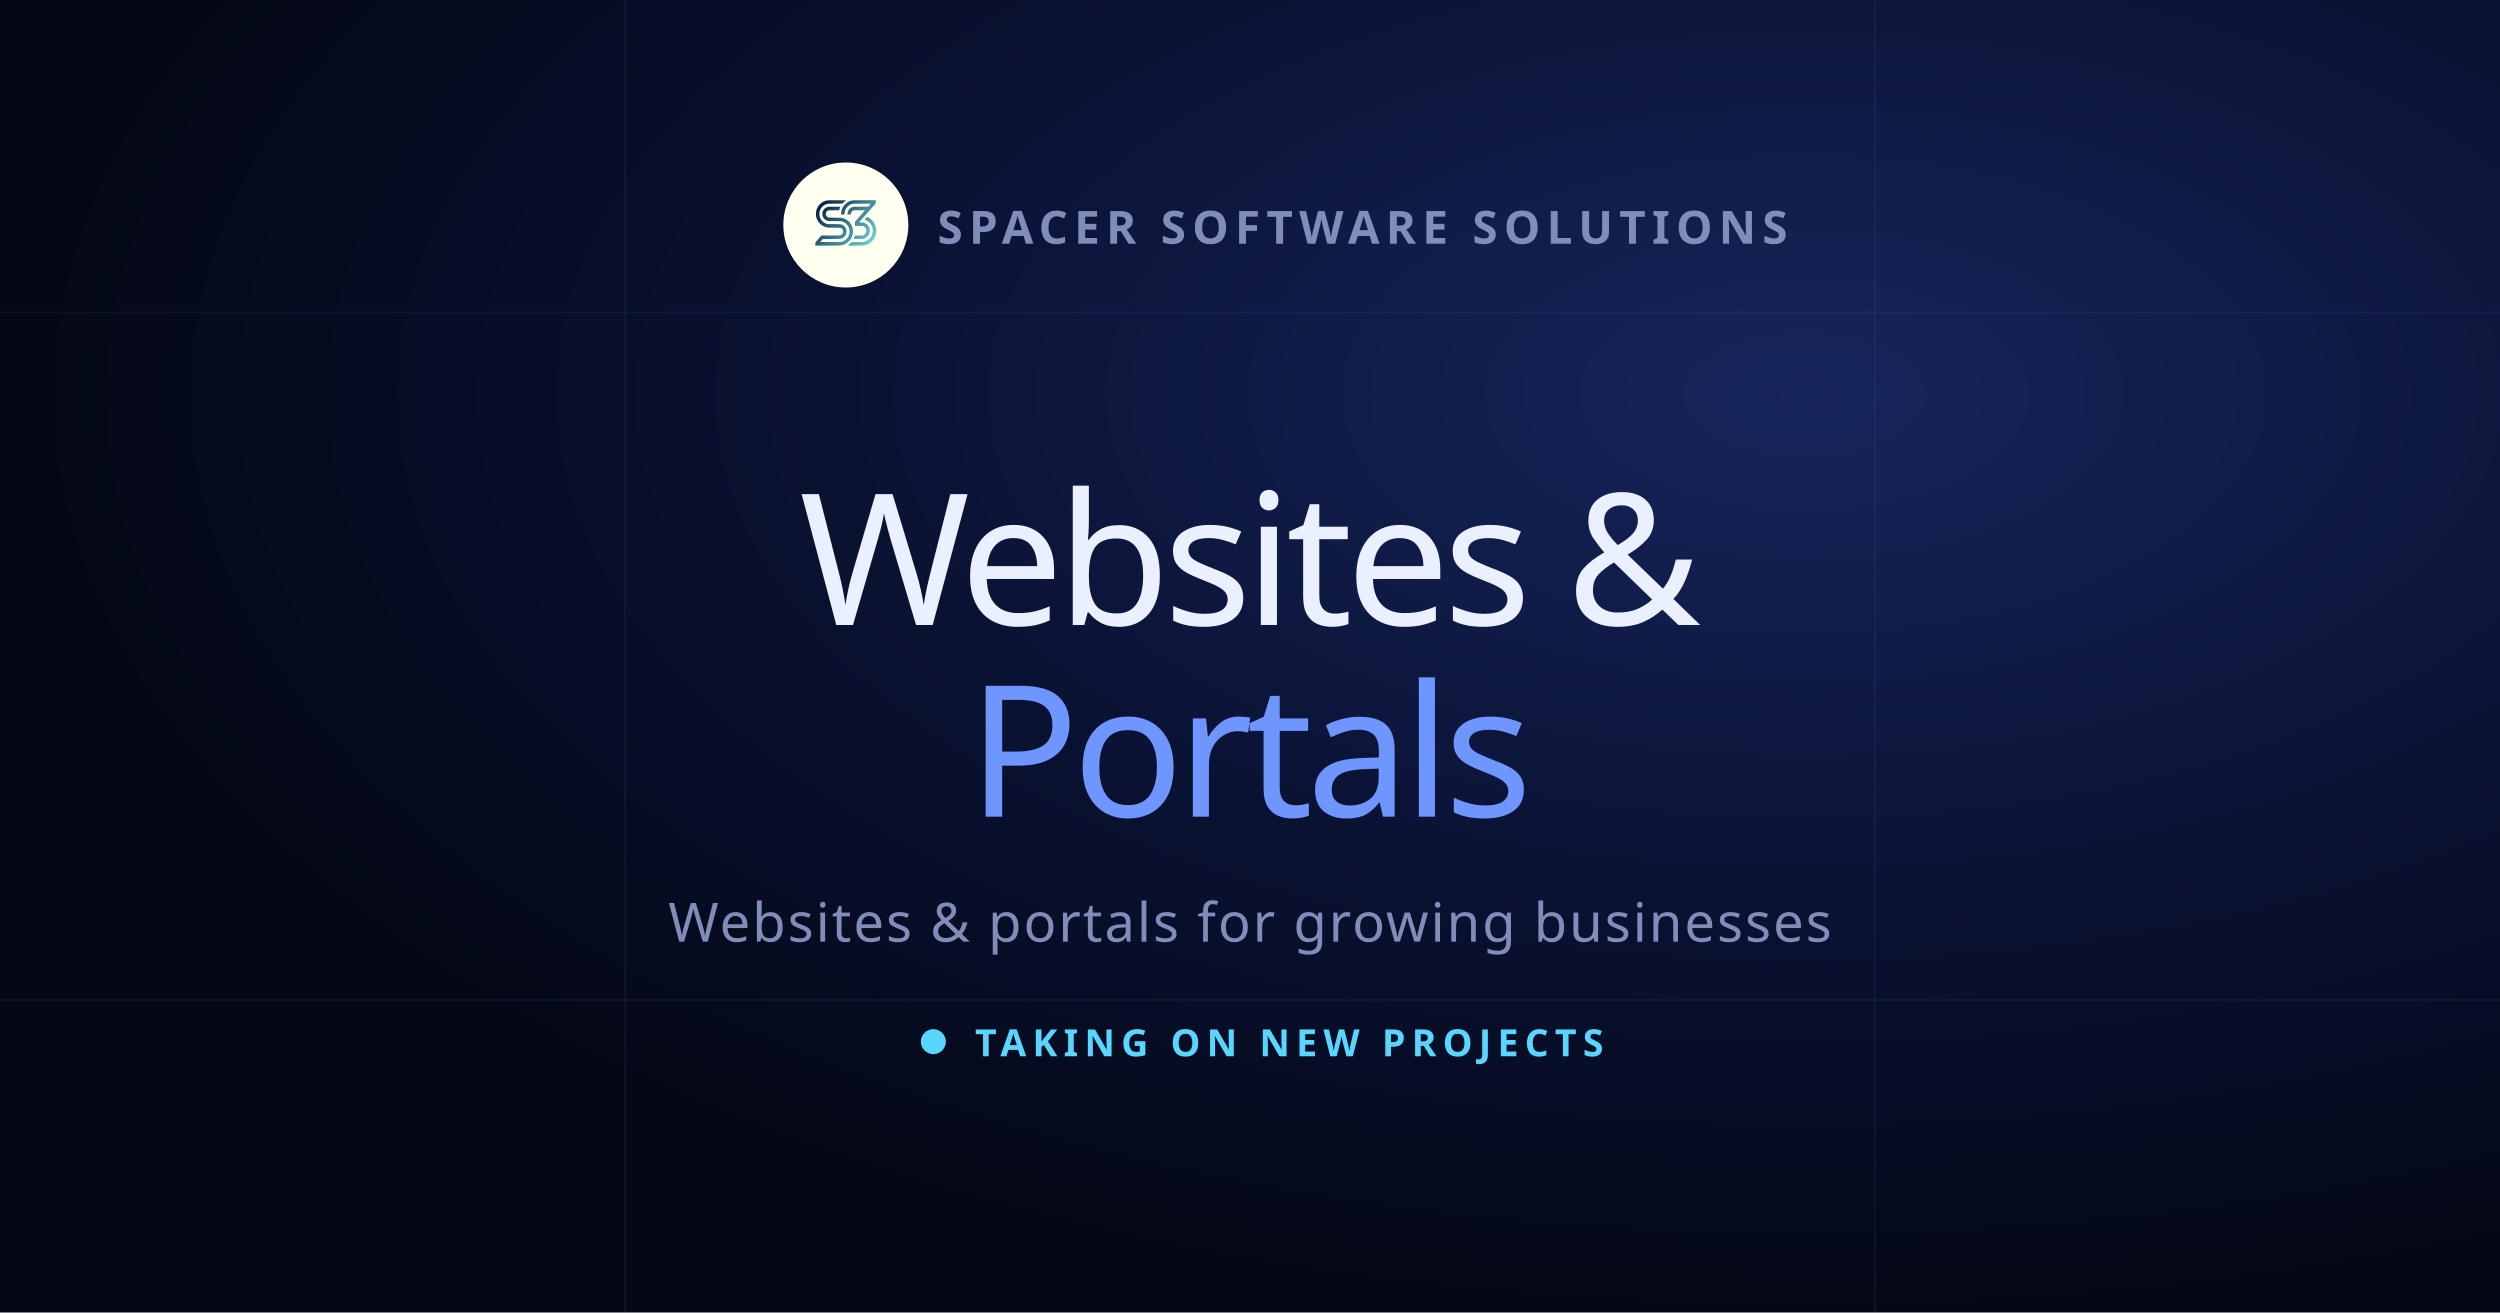
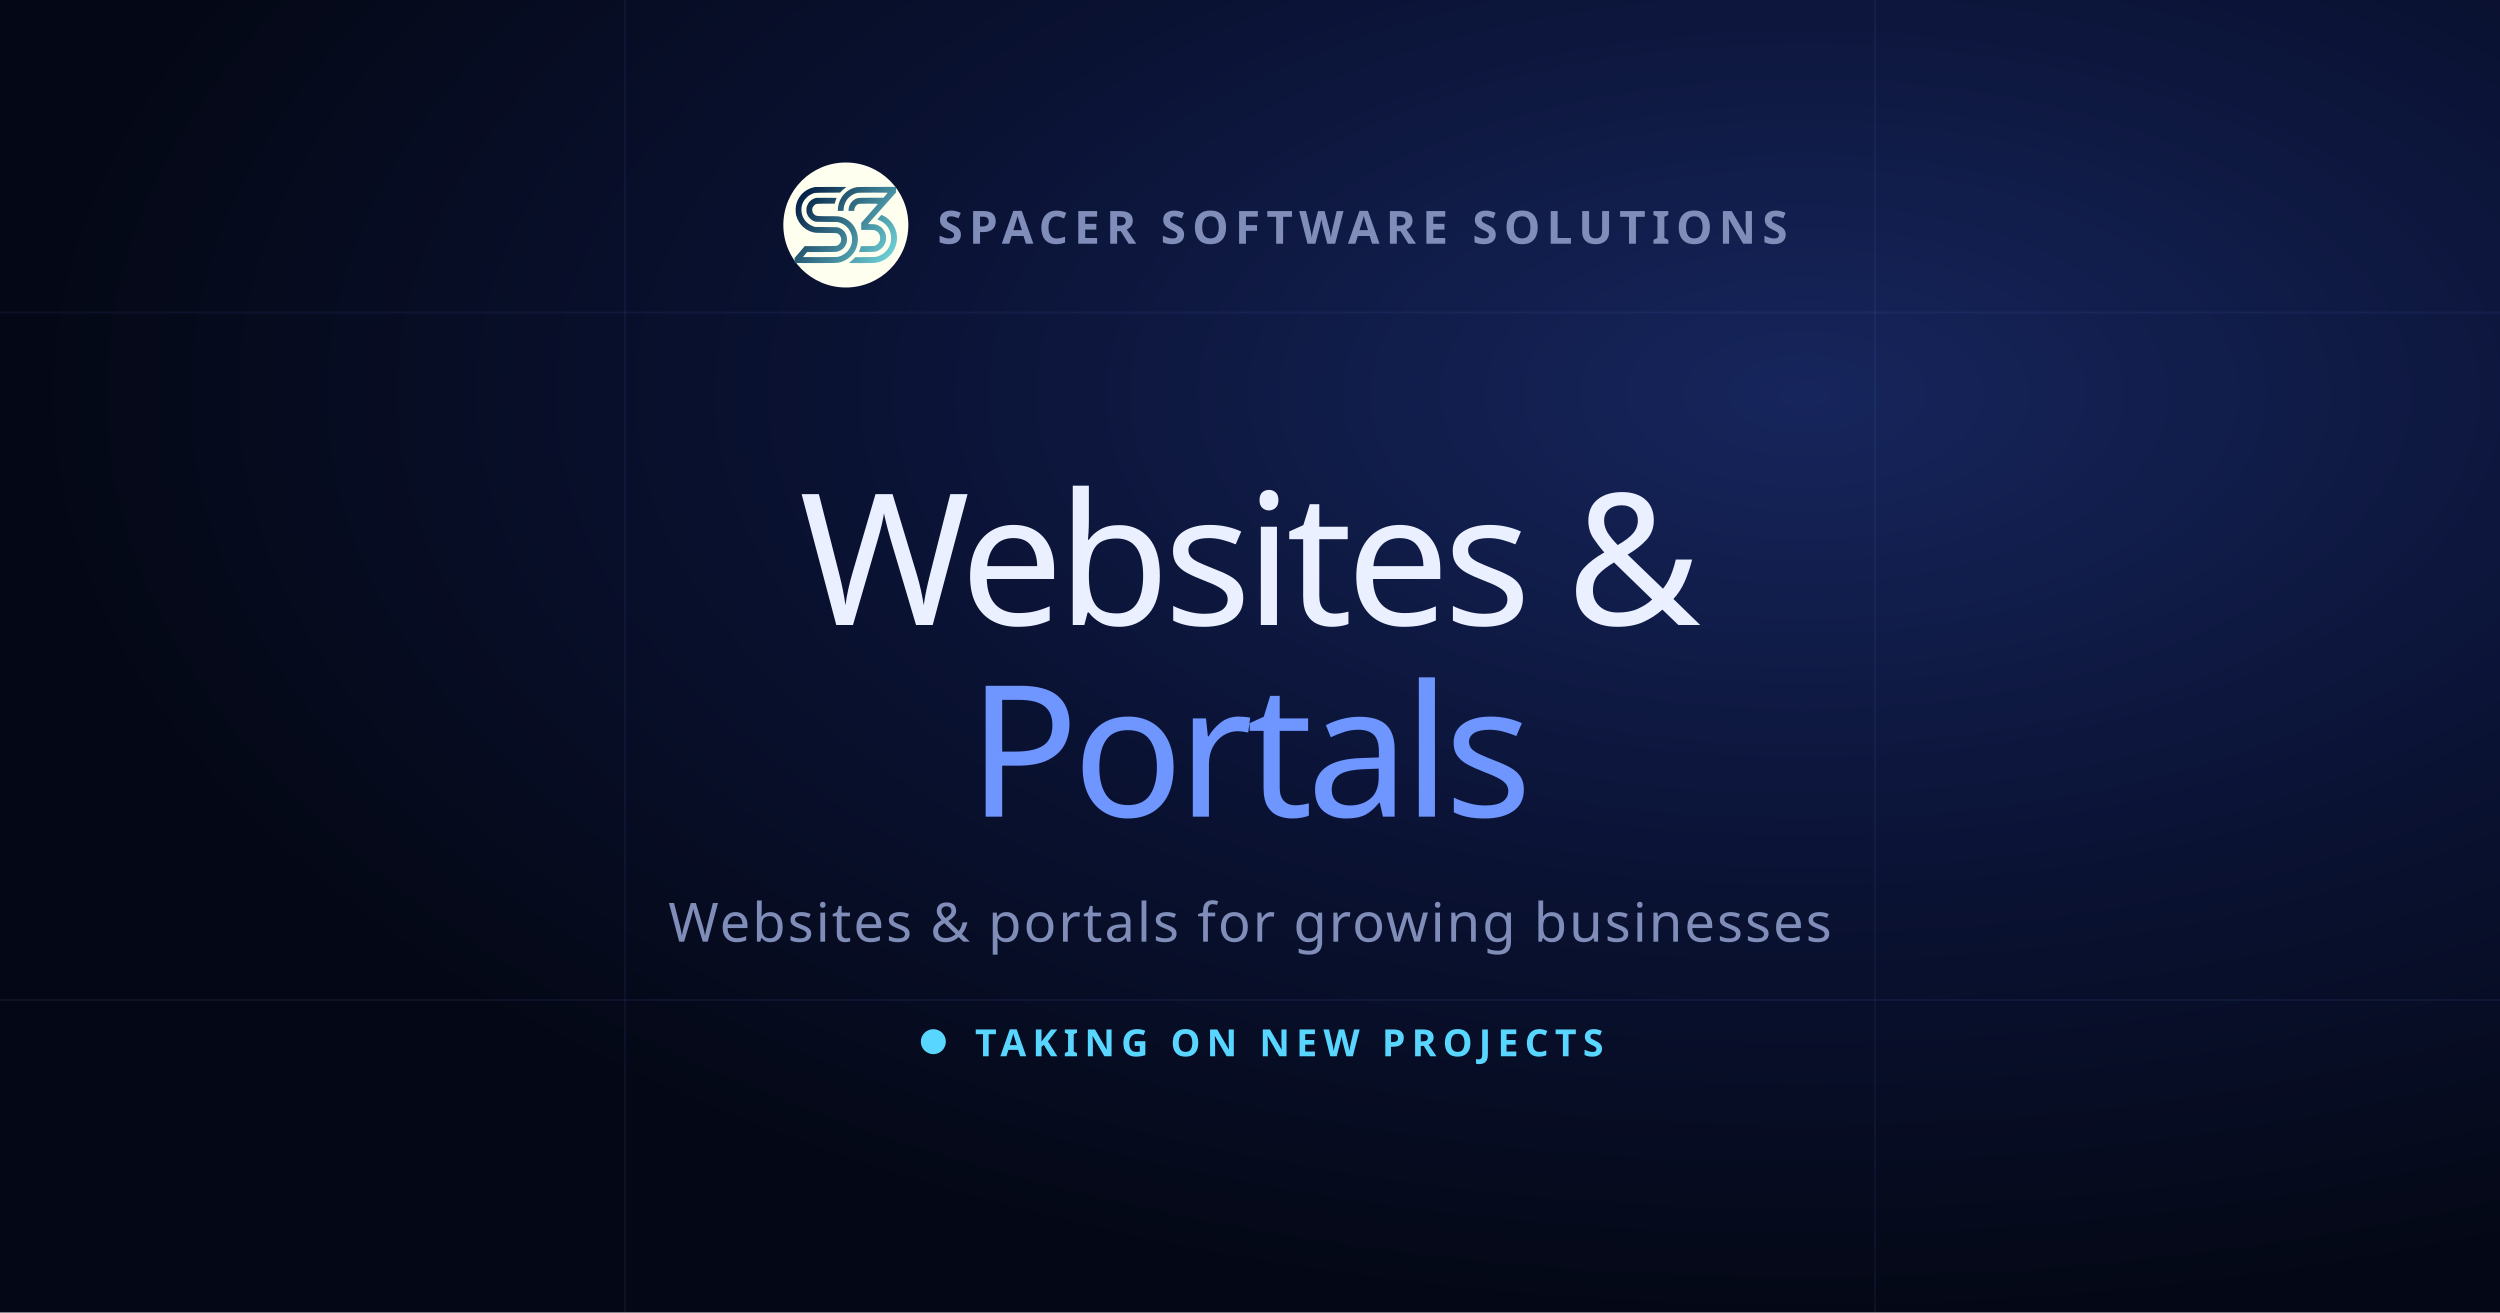
<svg xmlns="http://www.w3.org/2000/svg" width="1200" height="630" viewBox="0 0 1200 630">
  <defs>
    <radialGradient id="glow" cx="72%" cy="30%" r="70%">
      <stop offset="0%" stop-color="#16255c" />
      <stop offset="55%" stop-color="#0a1233" />
      <stop offset="100%" stop-color="#040816" />
    </radialGradient>
    <linearGradient id="s3g" x1="0%" y1="80%" x2="100%" y2="20%">
      <stop offset="0%" stop-color="#031d44" />
      <stop offset="100%" stop-color="#6ccfd4" />
    </linearGradient>
  </defs>
  <rect width="1200" height="630" fill="url(#glow)" />
  <g stroke="#7a9cff" stroke-opacity="0.07">
    <line x1="0" y1="150" x2="1200" y2="150" />
    <line x1="0" y1="480" x2="1200" y2="480" />
    <line x1="300" y1="0" x2="300" y2="630" />
    <line x1="900" y1="0" x2="900" y2="630" />
  </g>
  <g transform="translate(600,108)">
    <circle cx="-194" cy="0" r="30" fill="#fffff0" />
-     <g transform="translate(-224,-30) scale(0.0586)">
-       <g transform="translate(0,1024) scale(0.1,-0.1)">
-         <path fill="url(#s3g)" d="M3625 7143 c-52 -7 -184 -43 -238 -64 -370 -145 -634 -469 -703 -864 -22 -123 -14 -359 15 -465 124 -454 510 -793 956 -840 49 -5 293 -10 541 -10 510 0 508 0 592 -75 96 -86 131 -228 88 -355 -14 -41 -35 -71 -81 -117 -99 -98 -45 -93 -924 -93 l-756 0 -71 -83 c-38 -45 -150 -176 -247 -290 l-178 -208 3 -122 3 -122 975 -3 c1013 -3 1096 0 1246 39 339 89 651 362 779 681 150 377 94 811 -146 1128 -171 225 -425 380 -703 429 -37 7 -245 11 -536 11 -528 0 -555 3 -638 63 -24 18 -60 59 -80 91 -32 51 -37 69 -40 132 -6 104 16 161 87 233 90 92 81 91 581 91 l427 0 12 52 c6 29 27 91 46 139 19 47 35 90 35 93 0 4 -226 6 -502 4 l-503 -3 -74 -27 c-179 -65 -302 -192 -368 -380 -22 -61 -26 -91 -27 -178 0 -118 10 -163 61 -269 26 -54 55 -94 107 -145 79 -80 131 -113 226 -148 64 -23 72 -23 600 -28 l535 -6 88 -27 c149 -46 237 -98 351 -206 113 -109 190 -241 238 -407 18 -65 22 -103 21 -214 0 -116 -4 -147 -27 -223 -90 -300 -302 -511 -611 -609 -70 -22 -74 -23 -912 -26 -464 -1 -843 0 -843 3 0 4 45 60 101 126 l101 119 667 0 c408 0 699 4 751 11 318 40 548 323 527 649 -17 251 -177 458 -417 536 -49 16 -112 19 -600 24 l-545 5 -84 29 c-368 128 -600 473 -578 859 13 222 101 405 274 566 70 66 108 93 188 131 179 87 141 83 824 87 l603 4 55 60 c49 53 140 131 228 196 l30 22 -750 -1 c-412 0 -763 -3 -780 -5z M5645 7134 c-151 -27 -295 -86 -426 -175 -85 -57 -232 -207 -292 -297 -121 -182 -197 -421 -197 -623 l0 -59 139 0 138 0 6 88 c17 236 123 451 295 598 126 108 263 173 409 194 39 5 362 10 756 10 585 0 688 -2 685 -14 -2 -8 -48 -64 -102 -125 l-99 -111 -591 0 c-485 0 -602 -3 -653 -15 -249 -59 -434 -280 -458 -547 l-7 -78 140 0 140 0 6 31 c3 17 6 44 6 59 0 44 57 146 106 189 81 71 82 71 586 71 308 0 448 -3 448 -11 0 -10 -43 -61 -285 -334 -77 -87 -180 -205 -230 -261 -49 -56 -136 -154 -192 -217 l-103 -115 0 -171 0 -171 298 0 c329 0 365 -5 454 -62 63 -40 105 -89 142 -168 28 -59 31 -74 31 -165 0 -97 -2 -104 -38 -177 -43 -88 -102 -146 -187 -187 l-55 -26 -329 -5 -329 -5 -19 -68 c-10 -37 -32 -97 -48 -134 -17 -36 -30 -70 -30 -76 0 -6 137 -8 383 -4 314 4 392 7 441 21 182 51 346 187 428 356 56 114 71 183 71 315 0 117 -19 197 -70 299 -69 137 -167 236 -297 300 -111 55 -170 66 -343 66 -91 0 -154 4 -158 10 -3 6 25 45 63 88 291 323 473 527 632 707 234 264 505 569 593 667 l67 75 0 137 0 136 -922 -1 c-753 -1 -938 -3 -1003 -15z M6752 5675 c-51 -57 -92 -108 -92 -113 0 -4 24 -16 53 -27 216 -76 413 -247 512 -445 73 -147 105 -278 105 -438 0 -289 -112 -529 -335 -719 -102 -86 -209 -142 -360 -186 -65 -19 -102 -21 -565 -25 l-495 -4 -30 -36 c-38 -48 -168 -165 -225 -203 -25 -17 -46 -34 -48 -40 -5 -13 1143 -12 1264 2 419 46 774 300 961 685 76 157 123 363 123 534 0 135 -44 341 -100 473 -95 219 -248 406 -440 535 -60 40 -201 112 -221 112 -8 0 -57 -47 -107 -105z" />
-       </g>
+     <g transform="translate(-224,-30)">
+       <svg viewBox="207 190 610 610" width="60" height="60">
+         <defs>
+           <linearGradient id="s3g-cover" x1="0%" y1="80%" x2="100%" y2="20%">
+             <stop offset="0%" stop-color="#031d44" />
+             <stop offset="100%" stop-color="#6ccfd4" />
+           </linearGradient>
+         </defs>
+         <g transform="translate(0,1024) scale(0.1,-0.1)">
+           <path fill="url(#s3g-cover)" d="M3625 7143 c-52 -7 -184 -43 -238 -64 -370 -145 -634 -469 -703 -864 -22 -123 -14 -359 15 -465 124 -454 510 -793 956 -840 49 -5 293 -10 541 -10 510 0 508 0 592 -75 96 -86 131 -228 88 -355 -14 -41 -35 -71 -81 -117 -99 -98 -45 -93 -924 -93 l-756 0 -71 -83 c-38 -45 -150 -176 -247 -290 l-178 -208 3 -122 3 -122 975 -3 c1013 -3 1096 0 1246 39 339 89 651 362 779 681 150 377 94 811 -146 1128 -171 225 -425 380 -703 429 -37 7 -245 11 -536 11 -528 0 -555 3 -638 63 -24 18 -60 59 -80 91 -32 51 -37 69 -40 132 -6 104 16 161 87 233 90 92 81 91 581 91 l427 0 12 52 c6 29 27 91 46 139 19 47 35 90 35 93 0 4 -226 6 -502 4 l-503 -3 -74 -27 c-179 -65 -302 -192 -368 -380 -22 -61 -26 -91 -27 -178 0 -118 10 -163 61 -269 26 -54 55 -94 107 -145 79 -80 131 -113 226 -148 64 -23 72 -23 600 -28 l535 -6 88 -27 c149 -46 237 -98 351 -206 113 -109 190 -241 238 -407 18 -65 22 -103 21 -214 0 -116 -4 -147 -27 -223 -90 -300 -302 -511 -611 -609 -70 -22 -74 -23 -912 -26 -464 -1 -843 0 -843 3 0 4 45 60 101 126 l101 119 667 0 c408 0 699 4 751 11 318 40 548 323 527 649 -17 251 -177 458 -417 536 -49 16 -112 19 -600 24 l-545 5 -84 29 c-368 128 -600 473 -578 859 13 222 101 405 274 566 70 66 108 93 188 131 179 87 141 83 824 87 l603 4 55 60 c49 53 140 131 228 196 l30 22 -750 -1 c-412 0 -763 -3 -780 -5z M5645 7134 c-151 -27 -295 -86 -426 -175 -85 -57 -232 -207 -292 -297 -121 -182 -197 -421 -197 -623 l0 -59 139 0 138 0 6 88 c17 236 123 451 295 598 126 108 263 173 409 194 39 5 362 10 756 10 585 0 688 -2 685 -14 -2 -8 -48 -64 -102 -125 l-99 -111 -591 0 c-485 0 -602 -3 -653 -15 -249 -59 -434 -280 -458 -547 l-7 -78 140 0 140 0 6 31 c3 17 6 44 6 59 0 44 57 146 106 189 81 71 82 71 586 71 308 0 448 -3 448 -11 0 -10 -43 -61 -285 -334 -77 -87 -180 -205 -230 -261 -49 -56 -136 -154 -192 -217 l-103 -115 0 -171 0 -171 298 0 c329 0 365 -5 454 -62 63 -40 105 -89 142 -168 28 -59 31 -74 31 -165 0 -97 -2 -104 -38 -177 -43 -88 -102 -146 -187 -187 l-55 -26 -329 -5 -329 -5 -19 -68 c-10 -37 -32 -97 -48 -134 -17 -36 -30 -70 -30 -76 0 -6 137 -8 383 -4 314 4 392 7 441 21 182 51 346 187 428 356 56 114 71 183 71 315 0 117 -19 197 -70 299 -69 137 -167 236 -297 300 -111 55 -170 66 -343 66 -91 0 -154 4 -158 10 -3 6 25 45 63 88 291 323 473 527 632 707 234 264 505 569 593 667 l67 75 0 137 0 136 -922 -1 c-753 -1 -938 -3 -1003 -15z M6752 5675 c-51 -57 -92 -108 -92 -113 0 -4 24 -16 53 -27 216 -76 413 -247 512 -445 73 -147 105 -278 105 -438 0 -289 -112 -529 -335 -719 -102 -86 -209 -142 -360 -186 -65 -19 -102 -21 -565 -25 l-495 -4 -30 -36 c-38 -48 -168 -165 -225 -203 -25 -17 -46 -34 -48 -40 -5 -13 1143 -12 1264 2 419 46 774 300 961 685 76 157 123 363 123 534 0 135 -44 341 -100 473 -95 219 -248 406 -440 535 -60 40 -201 112 -221 112 -8 0 -57 -47 -107 -105z" />
+         </g>
+       </svg>
    </g>
    <text x="-150" y="9" font-family="Geist Mono" font-weight="700" font-size="22" fill="#7f8db8" text-anchor="start" letter-spacing="3">SPACER SOFTWARE SOLUTIONS</text>
  </g>
  <text x="600" y="300" font-family="Archivo Black" font-size="88" fill="#eaf0ff" text-anchor="middle" letter-spacing="-3">Websites &amp;</text>
  <text x="600" y="392" font-family="Archivo Black" font-size="88" fill="#6f95ff" text-anchor="middle" letter-spacing="-3">Portals</text>
  <text x="600" y="452" font-family="Geist Mono" font-weight="500" font-size="26" fill="#7f8db8" text-anchor="middle" letter-spacing="1">Websites &amp; portals for growing businesses</text>
  <g transform="translate(600,506)">
    <circle cx="-152" cy="-6" r="6" fill="#58d6ff" />
    <text x="-132" y="1" font-family="Geist Mono" font-weight="700" font-size="18" fill="#58d6ff" text-anchor="start" letter-spacing="3">TAKING ON NEW PROJECTS</text>
  </g>
</svg>
